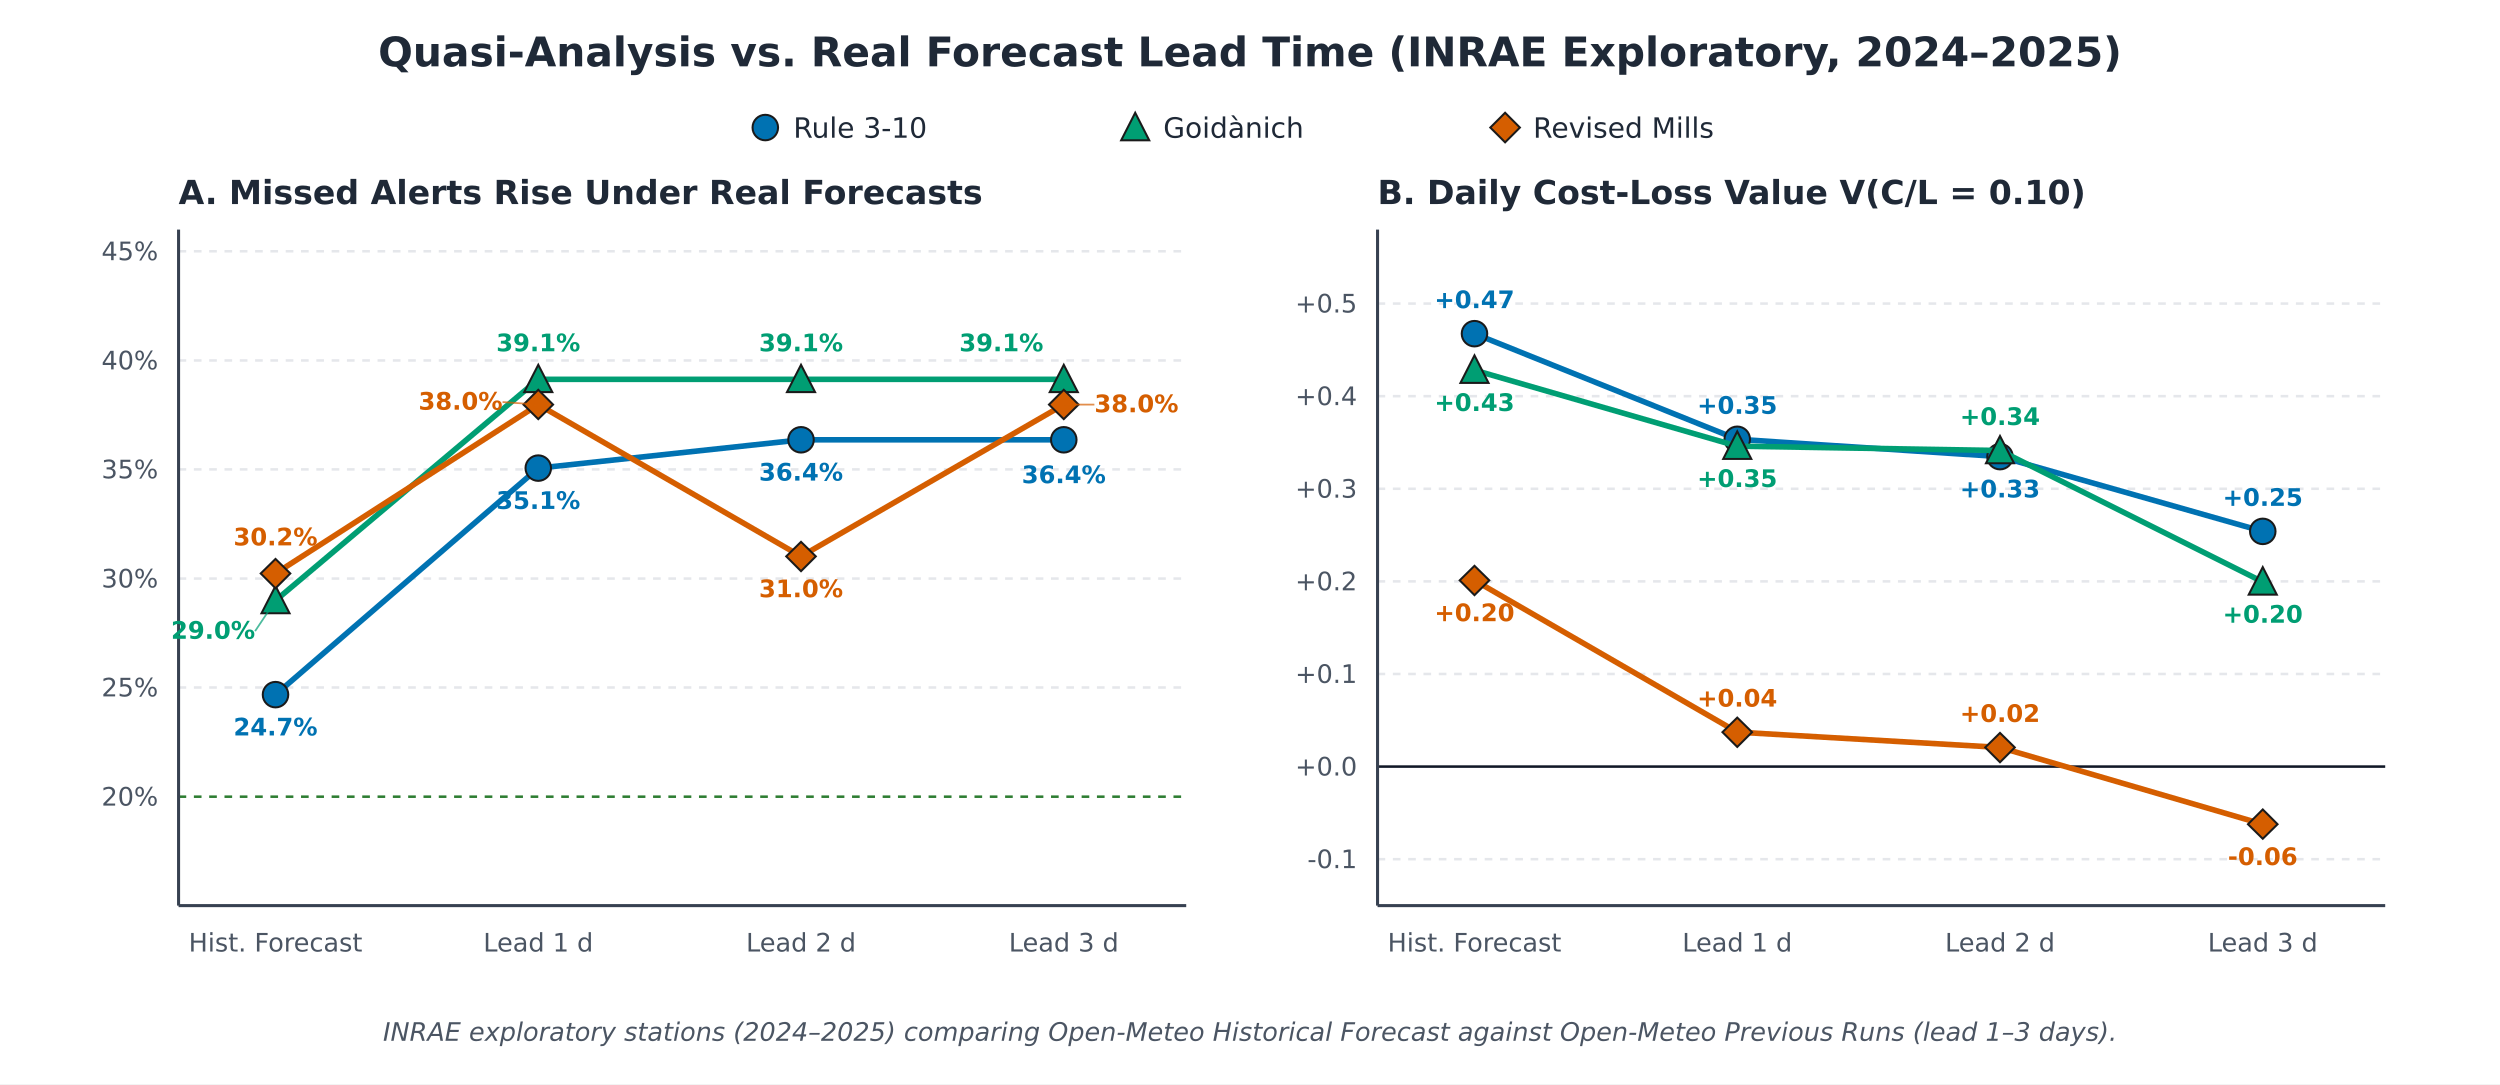
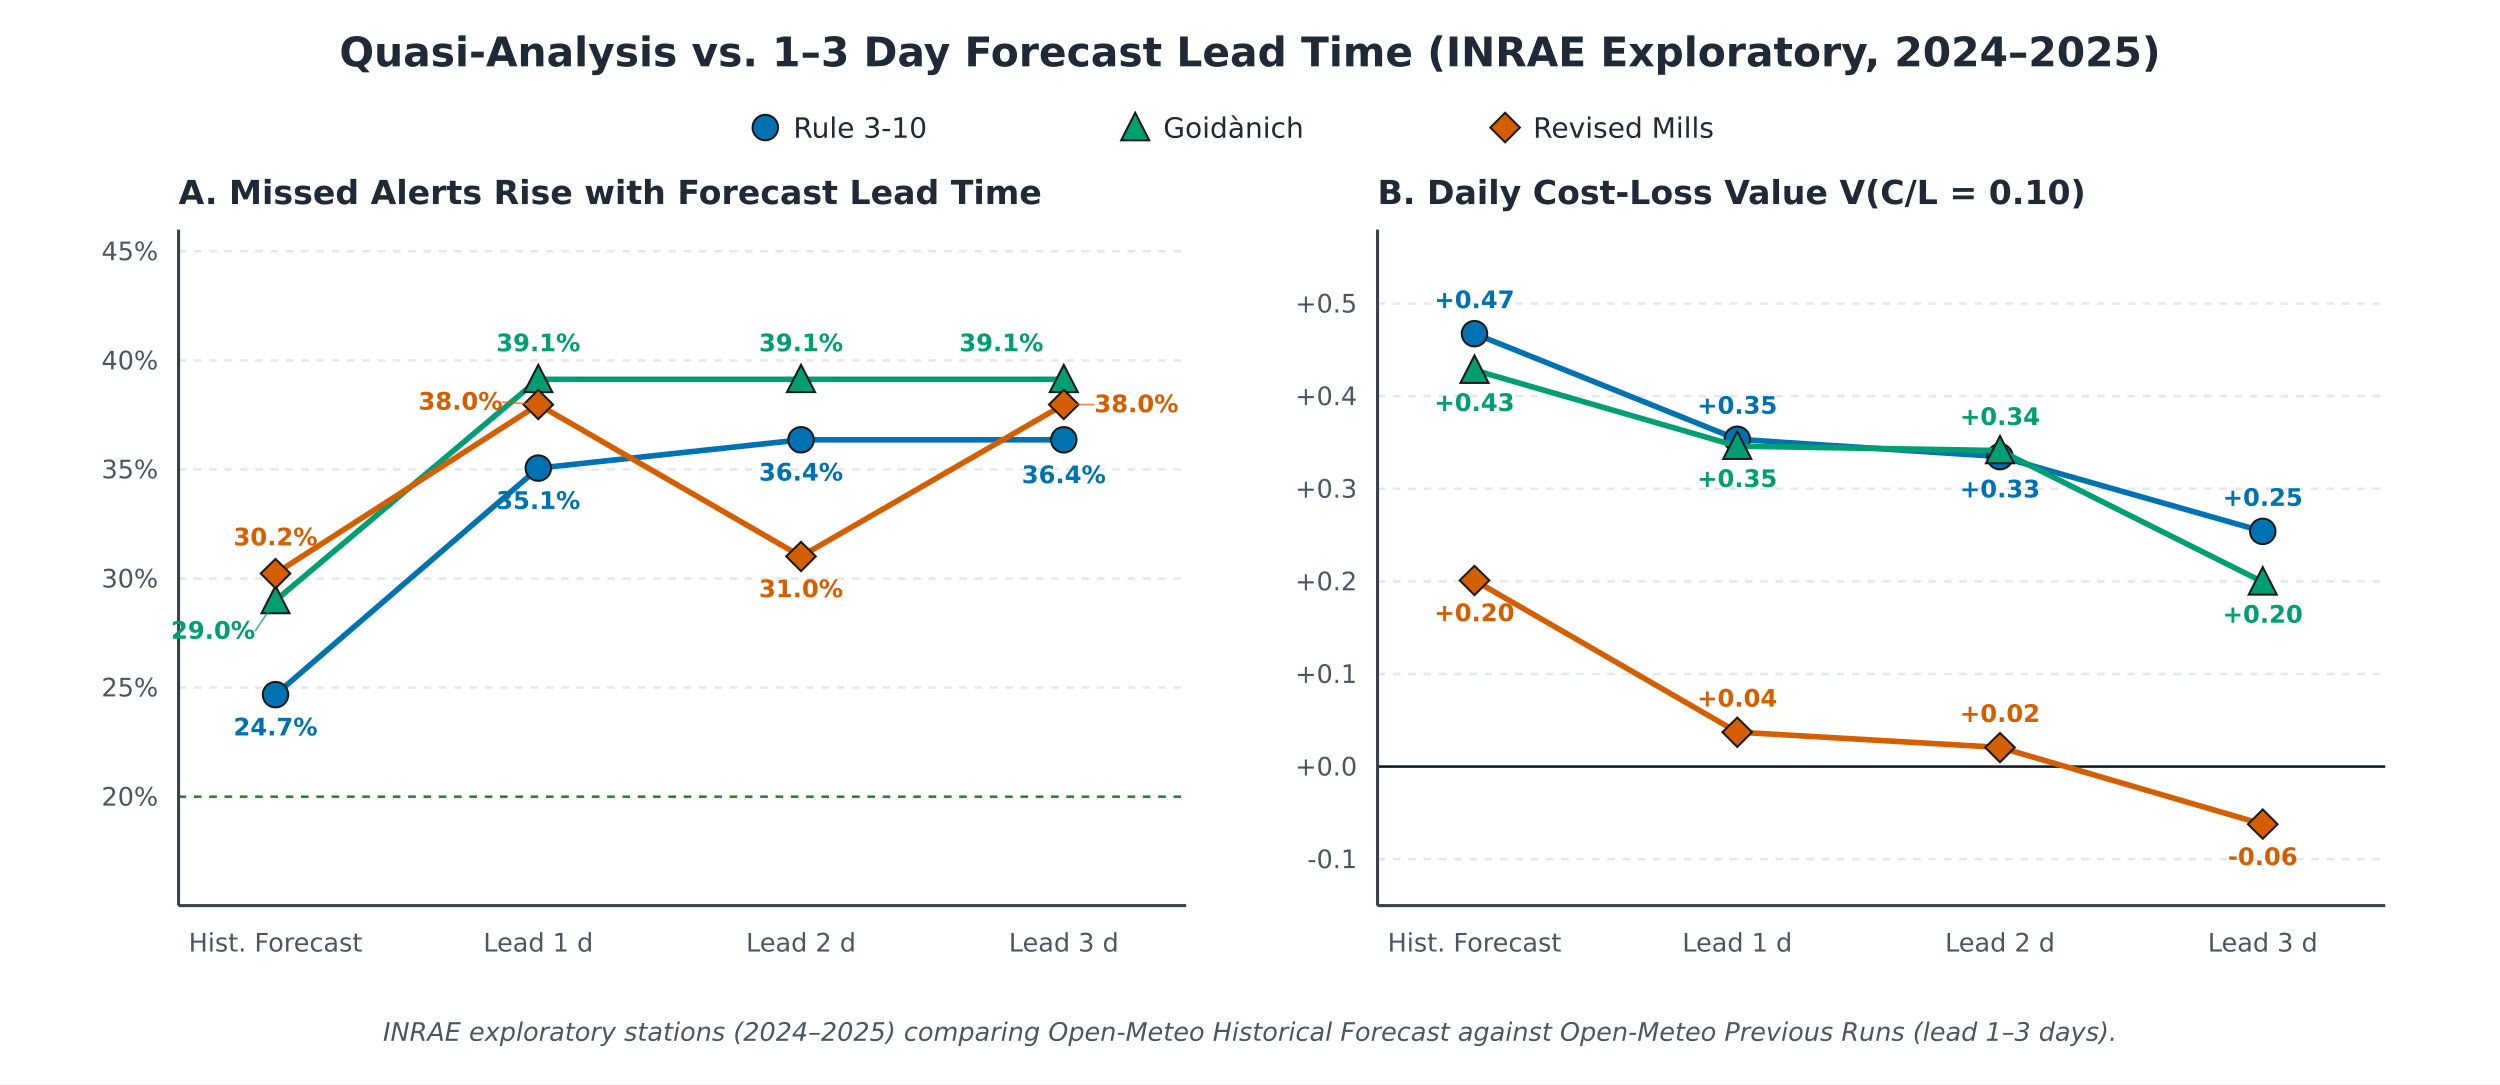
<svg xmlns="http://www.w3.org/2000/svg" viewBox="0 0 980 425" width="980" height="425">
  <style>
  text { font-family: "DejaVu Sans", "Segoe UI", Arial, sans-serif; fill: #1f2937; }
  .title { font-size: 16px; font-weight: 700; }
  .panel-title { font-size: 13px; font-weight: 700; }
  .axis-label { font-size: 11px; fill: #374151; }
  .tick { font-size: 10px; fill: #4b5563; }
  .ann { font-size: 9.5px; font-weight: 600; }
  .note { font-size: 10px; fill: #4b5563; font-style: italic; }
  .legend { font-size: 11px; }
</style>
  <rect x="0" y="0" width="980" height="425" fill="#ffffff" />
-   <text x="490.0" y="26" text-anchor="middle" class="title">Quasi-Analysis vs. Real Forecast Lead Time (INRAE Exploratory, 2024–2025)</text>
+   <text x="490.0" y="26" text-anchor="middle" class="title">Quasi-Analysis vs. 1–3 Day Forecast Lead Time (INRAE Exploratory, 2024–2025)</text>
  <circle cx="300.0" cy="50.0" r="5.0" fill="#0072B2" stroke="#1a1a1a" stroke-width="0.8" />
  <text x="311" y="54" class="legend">Rule 3-10</text>
  <polygon points="445.0,44.2 439.5,55.0 450.5,55.0" fill="#009E73" stroke="#1a1a1a" stroke-width="0.8" />
  <text x="456" y="54" class="legend">Goidànich</text>
  <polygon points="590.0,44.2 595.8,50.0 590.0,55.8 584.2,50.0" fill="#D55E00" stroke="#1a1a1a" stroke-width="0.8" />
  <text x="601" y="54" class="legend">Revised Mills</text>
-   <text x="70" y="80" class="panel-title">A. Missed Alerts Rise Under Real Forecasts</text>
+   <text x="70" y="80" class="panel-title">A. Missed Alerts Rise with Forecast Lead Time</text>
  <line x1="70" y1="312.3" x2="465" y2="312.3" stroke="#2e7d32" stroke-dasharray="3,3" />
  <text x="62" y="315.8" text-anchor="end" class="tick">20%</text>
  <line x1="70" y1="269.5" x2="465" y2="269.5" stroke="#e5e7eb" stroke-dasharray="3,3" />
  <text x="62" y="273.0" text-anchor="end" class="tick">25%</text>
  <line x1="70" y1="226.8" x2="465" y2="226.8" stroke="#e5e7eb" stroke-dasharray="3,3" />
  <text x="62" y="230.3" text-anchor="end" class="tick">30%</text>
  <line x1="70" y1="184.0" x2="465" y2="184.0" stroke="#e5e7eb" stroke-dasharray="3,3" />
  <text x="62" y="187.5" text-anchor="end" class="tick">35%</text>
  <line x1="70" y1="141.3" x2="465" y2="141.3" stroke="#e5e7eb" stroke-dasharray="3,3" />
  <text x="62" y="144.8" text-anchor="end" class="tick">40%</text>
  <line x1="70" y1="98.5" x2="465" y2="98.5" stroke="#e5e7eb" stroke-dasharray="3,3" />
  <text x="62" y="102.0" text-anchor="end" class="tick">45%</text>
  <line x1="70" y1="90" x2="70" y2="355" stroke="#374151" stroke-width="1.2" />
  <line x1="70" y1="355" x2="465" y2="355" stroke="#374151" stroke-width="1.2" />
  <text x="108.0" y="373" text-anchor="middle" class="tick">Hist. Forecast</text>
  <text x="211.0" y="373" text-anchor="middle" class="tick">Lead 1 d</text>
  <text x="314.0" y="373" text-anchor="middle" class="tick">Lead 2 d</text>
  <text x="417.0" y="373" text-anchor="middle" class="tick">Lead 3 d</text>
  <polyline points="108.0,272.3 211.0,183.5 314.0,172.4 417.0,172.4" fill="none" stroke="#0072B2" stroke-width="2.2" />
  <circle cx="108.0" cy="272.3" r="5.0" fill="#0072B2" stroke="#1a1a1a" stroke-width="0.8" />
  <text x="108.0" y="288.3" text-anchor="middle" class="ann" style="fill:#0072B2;">24.7%</text>
  <circle cx="211.0" cy="183.5" r="5.0" fill="#0072B2" stroke="#1a1a1a" stroke-width="0.8" />
  <text x="211.0" y="199.5" text-anchor="middle" class="ann" style="fill:#0072B2;">35.1%</text>
  <circle cx="314.0" cy="172.4" r="5.0" fill="#0072B2" stroke="#1a1a1a" stroke-width="0.8" />
  <text x="314.0" y="188.4" text-anchor="middle" class="ann" style="fill:#0072B2;">36.4%</text>
  <circle cx="417.0" cy="172.4" r="5.0" fill="#0072B2" stroke="#1a1a1a" stroke-width="0.8" />
  <text x="417.0" y="189.4" text-anchor="middle" class="ann" style="fill:#0072B2;">36.4%</text>
  <polyline points="108.0,235.4 211.0,148.7 314.0,148.7 417.0,148.7" fill="none" stroke="#009E73" stroke-width="2.2" />
  <polygon points="108.0,229.7 102.5,240.4 113.5,240.4" fill="#009E73" stroke="#1a1a1a" stroke-width="0.8" />
  <line x1="108.0" y1="235.4" x2="100.0" y2="247.4" stroke="#009E73" stroke-width="0.7" opacity="0.7" />
  <text x="100.0" y="250.4" text-anchor="end" class="ann" style="fill:#009E73;">29.0%</text>
  <polygon points="211.0,143.0 205.5,153.7 216.5,153.7" fill="#009E73" stroke="#1a1a1a" stroke-width="0.8" />
  <text x="211.0" y="137.7" text-anchor="middle" class="ann" style="fill:#009E73;">39.1%</text>
  <polygon points="314.0,143.0 308.5,153.7 319.5,153.7" fill="#009E73" stroke="#1a1a1a" stroke-width="0.8" />
  <text x="314.0" y="137.7" text-anchor="middle" class="ann" style="fill:#009E73;">39.1%</text>
  <polygon points="417.0,143.0 411.5,153.7 422.5,153.7" fill="#009E73" stroke="#1a1a1a" stroke-width="0.8" />
  <text x="409.0" y="137.7" text-anchor="end" class="ann" style="fill:#009E73;">39.1%</text>
  <polyline points="108.0,224.8 211.0,158.6 314.0,218.1 417.0,158.6" fill="none" stroke="#D55E00" stroke-width="2.2" />
  <polygon points="108.0,219.1 113.8,224.8 108.0,230.6 102.2,224.8" fill="#D55E00" stroke="#1a1a1a" stroke-width="0.8" />
  <text x="108.0" y="213.8" text-anchor="middle" class="ann" style="fill:#D55E00;">30.2%</text>
  <polygon points="211.0,152.8 216.8,158.6 211.0,164.3 205.2,158.6" fill="#D55E00" stroke="#1a1a1a" stroke-width="0.8" />
  <line x1="211.0" y1="158.6" x2="197.0" y2="157.6" stroke="#D55E00" stroke-width="0.7" opacity="0.7" />
  <text x="197.0" y="160.6" text-anchor="end" class="ann" style="fill:#D55E00;">38.0%</text>
  <polygon points="314.0,212.4 319.8,218.1 314.0,223.9 308.2,218.1" fill="#D55E00" stroke="#1a1a1a" stroke-width="0.8" />
  <text x="314.0" y="234.1" text-anchor="middle" class="ann" style="fill:#D55E00;">31.0%</text>
  <polygon points="417.0,152.8 422.8,158.6 417.0,164.3 411.2,158.6" fill="#D55E00" stroke="#1a1a1a" stroke-width="0.8" />
  <line x1="417.0" y1="158.6" x2="429.0" y2="158.6" stroke="#D55E00" stroke-width="0.7" opacity="0.7" />
  <text x="429.0" y="161.6" text-anchor="start" class="ann" style="fill:#D55E00;">38.0%</text>
  <text x="540" y="80" class="panel-title">B. Daily Cost-Loss Value V(C/L = 0.10)</text>
  <line x1="540" y1="336.8" x2="935" y2="336.8" stroke="#e5e7eb" stroke-dasharray="3,3" />
  <text x="532" y="340.3" text-anchor="end" class="tick">-0.1</text>
  <line x1="540" y1="300.5" x2="935" y2="300.5" stroke="#111827" />
  <text x="532" y="304.0" text-anchor="end" class="tick">+0.0</text>
  <line x1="540" y1="264.2" x2="935" y2="264.2" stroke="#e5e7eb" stroke-dasharray="3,3" />
  <text x="532" y="267.7" text-anchor="end" class="tick">+0.1</text>
  <line x1="540" y1="227.9" x2="935" y2="227.9" stroke="#e5e7eb" stroke-dasharray="3,3" />
  <text x="532" y="231.4" text-anchor="end" class="tick">+0.2</text>
  <line x1="540" y1="191.6" x2="935" y2="191.6" stroke="#e5e7eb" stroke-dasharray="3,3" />
  <text x="532" y="195.1" text-anchor="end" class="tick">+0.3</text>
  <line x1="540" y1="155.3" x2="935" y2="155.3" stroke="#e5e7eb" stroke-dasharray="3,3" />
  <text x="532" y="158.8" text-anchor="end" class="tick">+0.4</text>
  <line x1="540" y1="119.0" x2="935" y2="119.0" stroke="#e5e7eb" stroke-dasharray="3,3" />
  <text x="532" y="122.5" text-anchor="end" class="tick">+0.5</text>
  <line x1="540" y1="90" x2="540" y2="355" stroke="#374151" stroke-width="1.2" />
  <line x1="540" y1="355" x2="935" y2="355" stroke="#374151" stroke-width="1.2" />
  <text x="578.0" y="373" text-anchor="middle" class="tick">Hist. Forecast</text>
  <text x="681.0" y="373" text-anchor="middle" class="tick">Lead 1 d</text>
  <text x="784.0" y="373" text-anchor="middle" class="tick">Lead 2 d</text>
  <text x="887.0" y="373" text-anchor="middle" class="tick">Lead 3 d</text>
  <polyline points="578.0,130.8 681.0,172.2 784.0,179.0 887.0,208.3" fill="none" stroke="#0072B2" stroke-width="2.2" />
  <circle cx="578.0" cy="130.8" r="5.0" fill="#0072B2" stroke="#1a1a1a" stroke-width="0.8" />
  <text x="578.0" y="120.8" text-anchor="middle" class="ann" style="fill:#0072B2;">+0.47</text>
  <circle cx="681.0" cy="172.2" r="5.0" fill="#0072B2" stroke="#1a1a1a" stroke-width="0.8" />
  <text x="681.0" y="162.2" text-anchor="middle" class="ann" style="fill:#0072B2;">+0.35</text>
  <circle cx="784.0" cy="179.0" r="5.0" fill="#0072B2" stroke="#1a1a1a" stroke-width="0.8" />
  <text x="784.0" y="195.0" text-anchor="middle" class="ann" style="fill:#0072B2;">+0.33</text>
  <circle cx="887.0" cy="208.3" r="5.0" fill="#0072B2" stroke="#1a1a1a" stroke-width="0.8" />
  <text x="887.0" y="198.3" text-anchor="middle" class="ann" style="fill:#0072B2;">+0.25</text>
  <polyline points="578.0,145.1 681.0,174.9 784.0,176.6 887.0,228.1" fill="none" stroke="#009E73" stroke-width="2.2" />
  <polygon points="578.0,139.3 572.5,150.1 583.5,150.1" fill="#009E73" stroke="#1a1a1a" stroke-width="0.8" />
  <text x="578.0" y="161.1" text-anchor="middle" class="ann" style="fill:#009E73;">+0.43</text>
  <polygon points="681.0,169.1 675.5,179.9 686.5,179.9" fill="#009E73" stroke="#1a1a1a" stroke-width="0.8" />
  <text x="681.0" y="190.9" text-anchor="middle" class="ann" style="fill:#009E73;">+0.35</text>
  <polygon points="784.0,170.9 778.5,181.6 789.5,181.6" fill="#009E73" stroke="#1a1a1a" stroke-width="0.8" />
  <text x="784.0" y="166.6" text-anchor="middle" class="ann" style="fill:#009E73;">+0.34</text>
  <polygon points="887.0,222.3 881.5,233.1 892.5,233.1" fill="#009E73" stroke="#1a1a1a" stroke-width="0.8" />
  <text x="887.0" y="244.1" text-anchor="middle" class="ann" style="fill:#009E73;">+0.20</text>
  <polyline points="578.0,227.5 681.0,287.0 784.0,293.0 887.0,323.1" fill="none" stroke="#D55E00" stroke-width="2.2" />
  <polygon points="578.0,221.8 583.8,227.5 578.0,233.3 572.2,227.5" fill="#D55E00" stroke="#1a1a1a" stroke-width="0.8" />
  <text x="578.0" y="243.5" text-anchor="middle" class="ann" style="fill:#D55E00;">+0.20</text>
  <polygon points="681.0,281.3 686.8,287.0 681.0,292.8 675.2,287.0" fill="#D55E00" stroke="#1a1a1a" stroke-width="0.8" />
  <text x="681.0" y="277.0" text-anchor="middle" class="ann" style="fill:#D55E00;">+0.04</text>
  <polygon points="784.0,287.3 789.8,293.0 784.0,298.8 778.2,293.0" fill="#D55E00" stroke="#1a1a1a" stroke-width="0.8" />
  <text x="784.0" y="283.0" text-anchor="middle" class="ann" style="fill:#D55E00;">+0.02</text>
  <polygon points="887.0,317.3 892.8,323.1 887.0,328.8 881.2,323.1" fill="#D55E00" stroke="#1a1a1a" stroke-width="0.8" />
  <text x="887.0" y="339.1" text-anchor="middle" class="ann" style="fill:#D55E00;">-0.06</text>
  <text x="490.0" y="408" text-anchor="middle" class="note">INRAE exploratory stations (2024–2025) comparing Open-Meteo Historical Forecast against Open-Meteo Previous Runs (lead 1–3 days).</text>
</svg>
